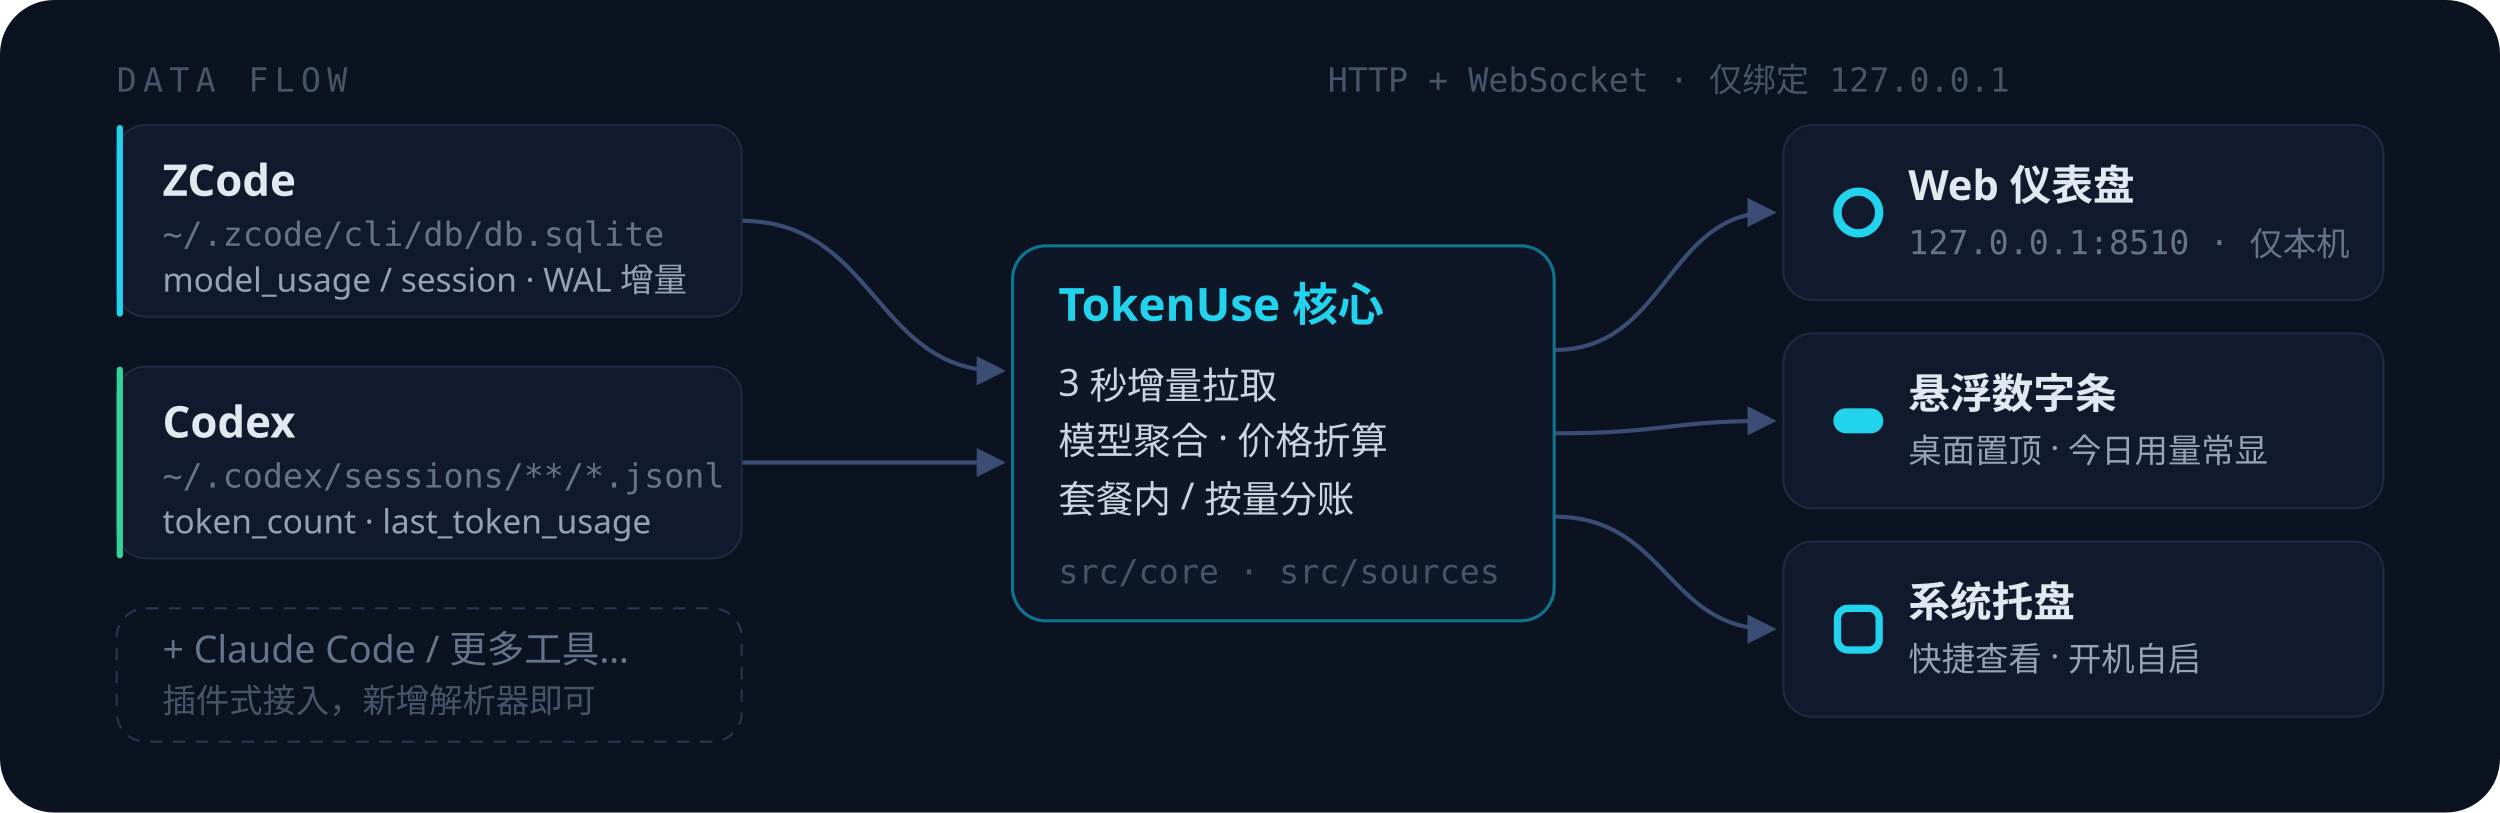
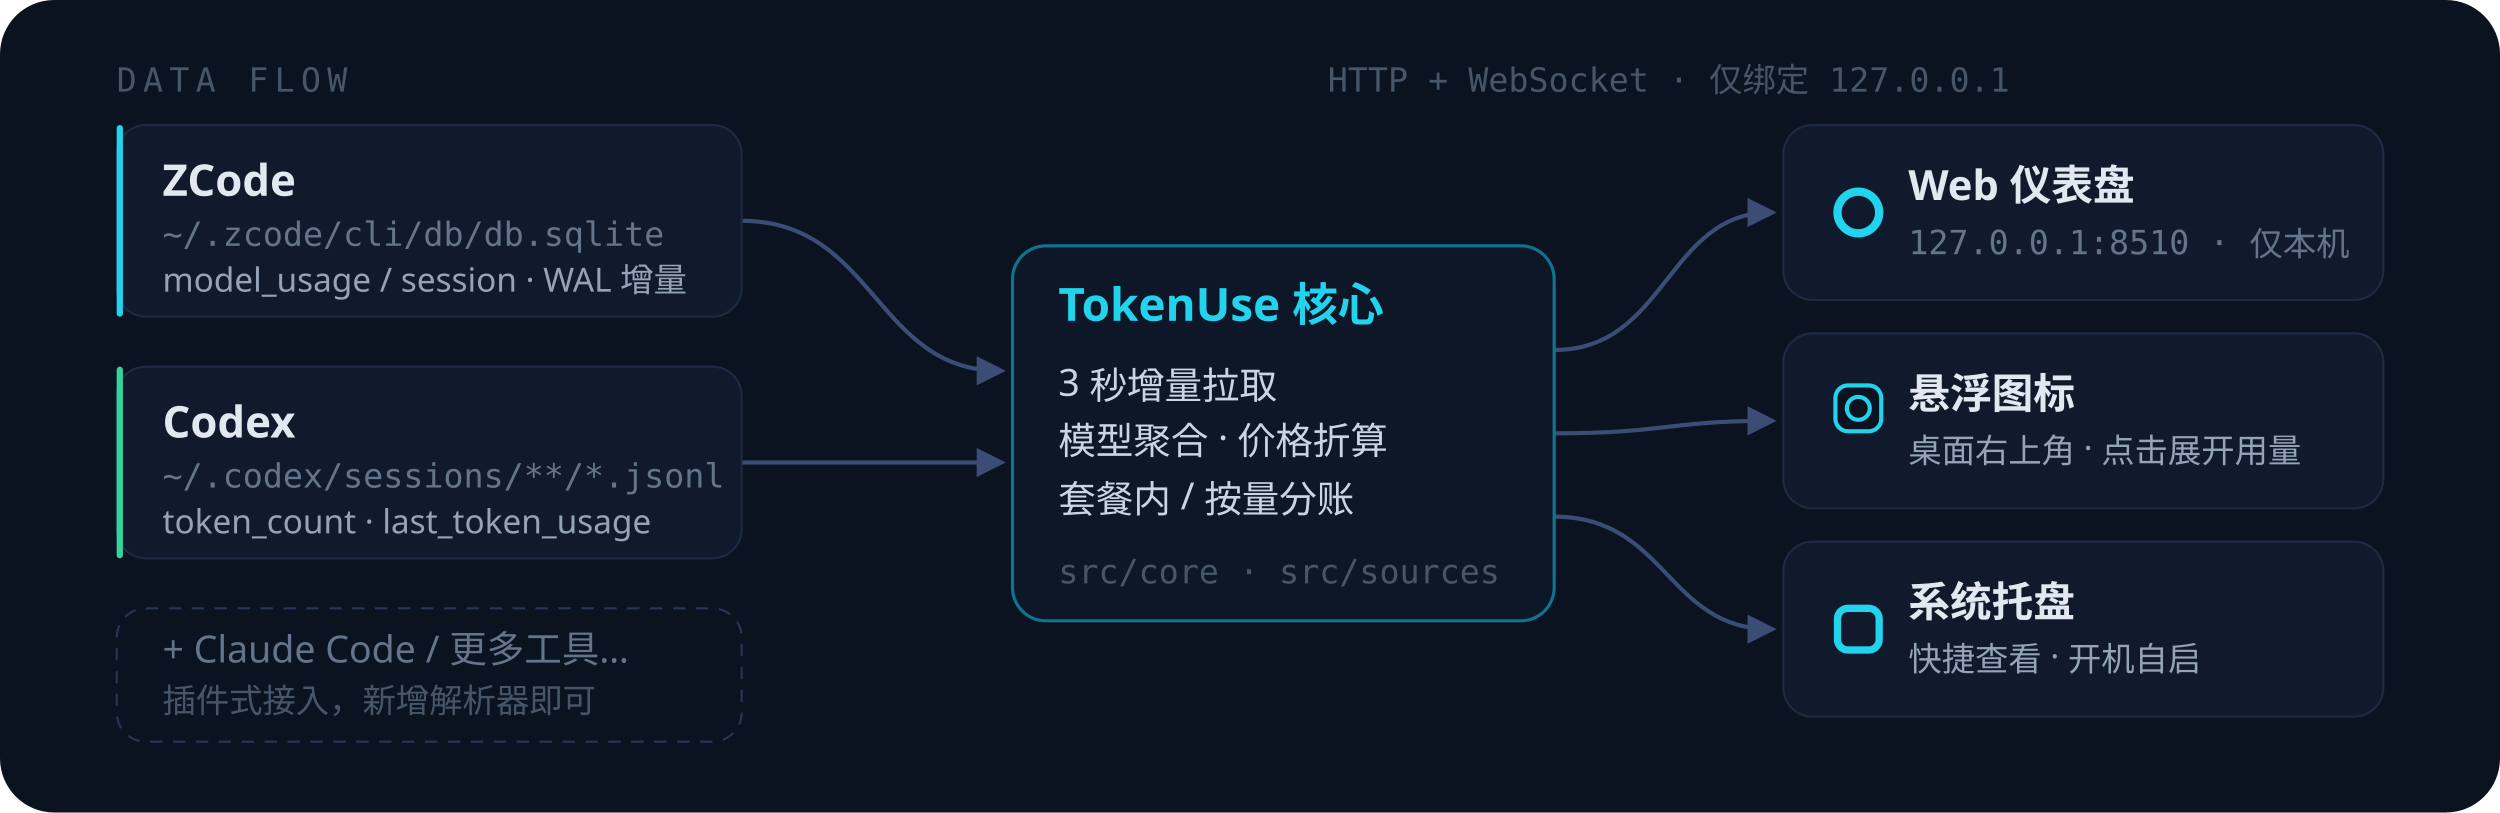
<svg xmlns="http://www.w3.org/2000/svg" width="1200" height="390" viewBox="0 0 1200 390" role="img" aria-labelledby="arch-title arch-desc">
  <defs>
    <marker id="arrow" viewBox="0 0 10 10" refX="8" refY="5" markerWidth="7" markerHeight="7" orient="auto-start-reverse">
      <path d="M 0 0 L 10 5 L 0 10 z" fill="#3b4d75" />
    </marker>
  </defs>
  <rect width="1200" height="390" rx="26" fill="#0b1220" />
  <text x="56" y="44" font-family="Consolas, ui-monospace, SFMono-Regular, Menlo, monospace" font-size="16" fill="#475569" letter-spacing="3">DATA FLOW</text>
  <text x="801" y="44" text-anchor="middle" font-family="Consolas, ui-monospace, SFMono-Regular, Menlo, monospace" font-size="16" fill="#475569">HTTP + WebSocket · 仅绑定 127.0.0.1</text>
  <g fill="none" stroke="#3b4d75" stroke-width="2" marker-end="url(#arrow)">
    <path d="M356 106 C 420 106, 420 178, 480 178" />
    <path d="M356 222 C 420 222, 420 222, 480 222" />
    <path d="M746 168 C 800 168, 800 102, 850 102" />
    <path d="M746 208 C 800 208, 800 202, 850 202" />
    <path d="M746 248 C 800 248, 800 302, 850 302" />
  </g>
  <g id="sources">
    <rect x="56" y="60" width="300" height="92" rx="14" fill="#111a2c" stroke="#1e2a44" />
    <rect x="56" y="60" width="3" height="92" rx="1.5" fill="#22d3ee" />
    <text x="78" y="94" font-family="Segoe UI, PingFang SC, Microsoft YaHei, sans-serif" font-size="21" font-weight="600" fill="#e2e8f0">ZCode</text>
    <text x="78" y="118" font-family="Consolas, ui-monospace, SFMono-Regular, Menlo, monospace" font-size="16" fill="#64748b">~/.zcode/cli/db/db.sqlite</text>
    <text x="78" y="140" font-family="Segoe UI, PingFang SC, Microsoft YaHei, sans-serif" font-size="16" fill="#94a3b8">model_usage / session · WAL 增量</text>
    <rect x="56" y="176" width="300" height="92" rx="14" fill="#111a2c" stroke="#1e2a44" />
    <rect x="56" y="176" width="3" height="92" rx="1.5" fill="#34d399" />
    <text x="78" y="210" font-family="Segoe UI, PingFang SC, Microsoft YaHei, sans-serif" font-size="21" font-weight="600" fill="#e2e8f0">Codex</text>
    <text x="78" y="234" font-family="Consolas, ui-monospace, SFMono-Regular, Menlo, monospace" font-size="16" fill="#64748b">~/.codex/sessions/**/*.jsonl</text>
    <text x="78" y="256" font-family="Segoe UI, PingFang SC, Microsoft YaHei, sans-serif" font-size="16" fill="#94a3b8">token_count · last_token_usage</text>
    <rect x="56" y="292" width="300" height="64" rx="14" fill="none" stroke="#263656" stroke-dasharray="6 5" />
    <text x="78" y="318" font-family="Segoe UI, PingFang SC, Microsoft YaHei, sans-serif" font-size="18" fill="#64748b">+ Claude Code / 更多工具…</text>
    <text x="78" y="342" font-family="Segoe UI, PingFang SC, Microsoft YaHei, sans-serif" font-size="16" fill="#475569">插件式接入，新增解析器即可</text>
  </g>
  <g id="core">
    <rect x="486" y="118" width="260" height="180" rx="16" fill="#0e1728" stroke="#0e7490" stroke-width="1.5" />
    <text x="508" y="154" font-family="Segoe UI, PingFang SC, Microsoft YaHei, sans-serif" font-size="22" font-weight="700" fill="#22d3ee">TokenUse 核心</text>
    <text x="508" y="190" font-family="Segoe UI, PingFang SC, Microsoft YaHei, sans-serif" font-size="18" fill="#cbd5e1">3 秒增量拉取</text>
    <text x="508" y="218" font-family="Segoe UI, PingFang SC, Microsoft YaHei, sans-serif" font-size="18" fill="#cbd5e1">模型聚合 · 价格折算</text>
    <text x="508" y="246" font-family="Segoe UI, PingFang SC, Microsoft YaHei, sans-serif" font-size="18" fill="#cbd5e1">套餐内 / 按量分账</text>
    <text x="508" y="280" font-family="Consolas, ui-monospace, SFMono-Regular, Menlo, monospace" font-size="16" fill="#475569">src/core · src/sources</text>
  </g>
  <g id="surfaces">
    <rect x="856" y="60" width="288" height="84" rx="14" fill="#111a2c" stroke="#1e2a44" />
    <circle cx="892" cy="102" r="10" fill="none" stroke="#22d3ee" stroke-width="4" />
    <text x="916" y="96" font-family="Segoe UI, PingFang SC, Microsoft YaHei, sans-serif" font-size="20" font-weight="600" fill="#e2e8f0">Web 仪表盘</text>
    <text x="916" y="122" font-family="Consolas, ui-monospace, SFMono-Regular, Menlo, monospace" font-size="16" fill="#64748b">127.0.0.1:8510 · 仅本机</text>
    <rect x="856" y="160" width="288" height="84" rx="14" fill="#111a2c" stroke="#1e2a44" />
-     <rect x="880" y="196" width="24" height="12" rx="6" fill="#22d3ee" />
-     <text x="916" y="196" font-family="Segoe UI, PingFang SC, Microsoft YaHei, sans-serif" font-size="20" font-weight="600" fill="#e2e8f0">悬浮数字条</text>
-     <text x="916" y="222" font-family="Segoe UI, PingFang SC, Microsoft YaHei, sans-serif" font-size="16" fill="#94a3b8">桌面置顶 · 今日用量常显</text>
+     <rect x="881" y="185" width="22" height="22" rx="6" fill="#0b1220" stroke="#22d3ee" stroke-width="2" />
+     <circle cx="892" cy="196" r="5.5" fill="none" stroke="#22d3ee" stroke-width="2" />
+     <text x="916" y="196" font-family="Segoe UI, PingFang SC, Microsoft YaHei, sans-serif" font-size="20" font-weight="600" fill="#e2e8f0">悬浮图标</text>
+     <text x="916" y="222" font-family="Segoe UI, PingFang SC, Microsoft YaHei, sans-serif" font-size="16" fill="#94a3b8">桌面右上角 · 点击展开用量</text>
    <rect x="856" y="260" width="288" height="84" rx="14" fill="#111a2c" stroke="#1e2a44" />
    <rect x="882" y="292" width="20" height="20" rx="5" fill="none" stroke="#22d3ee" stroke-width="3.5" />
    <text x="916" y="296" font-family="Segoe UI, PingFang SC, Microsoft YaHei, sans-serif" font-size="20" font-weight="600" fill="#e2e8f0">系统托盘</text>
    <text x="916" y="322" font-family="Segoe UI, PingFang SC, Microsoft YaHei, sans-serif" font-size="16" fill="#94a3b8">快捷查看 · 开机自启</text>
  </g>
</svg>
